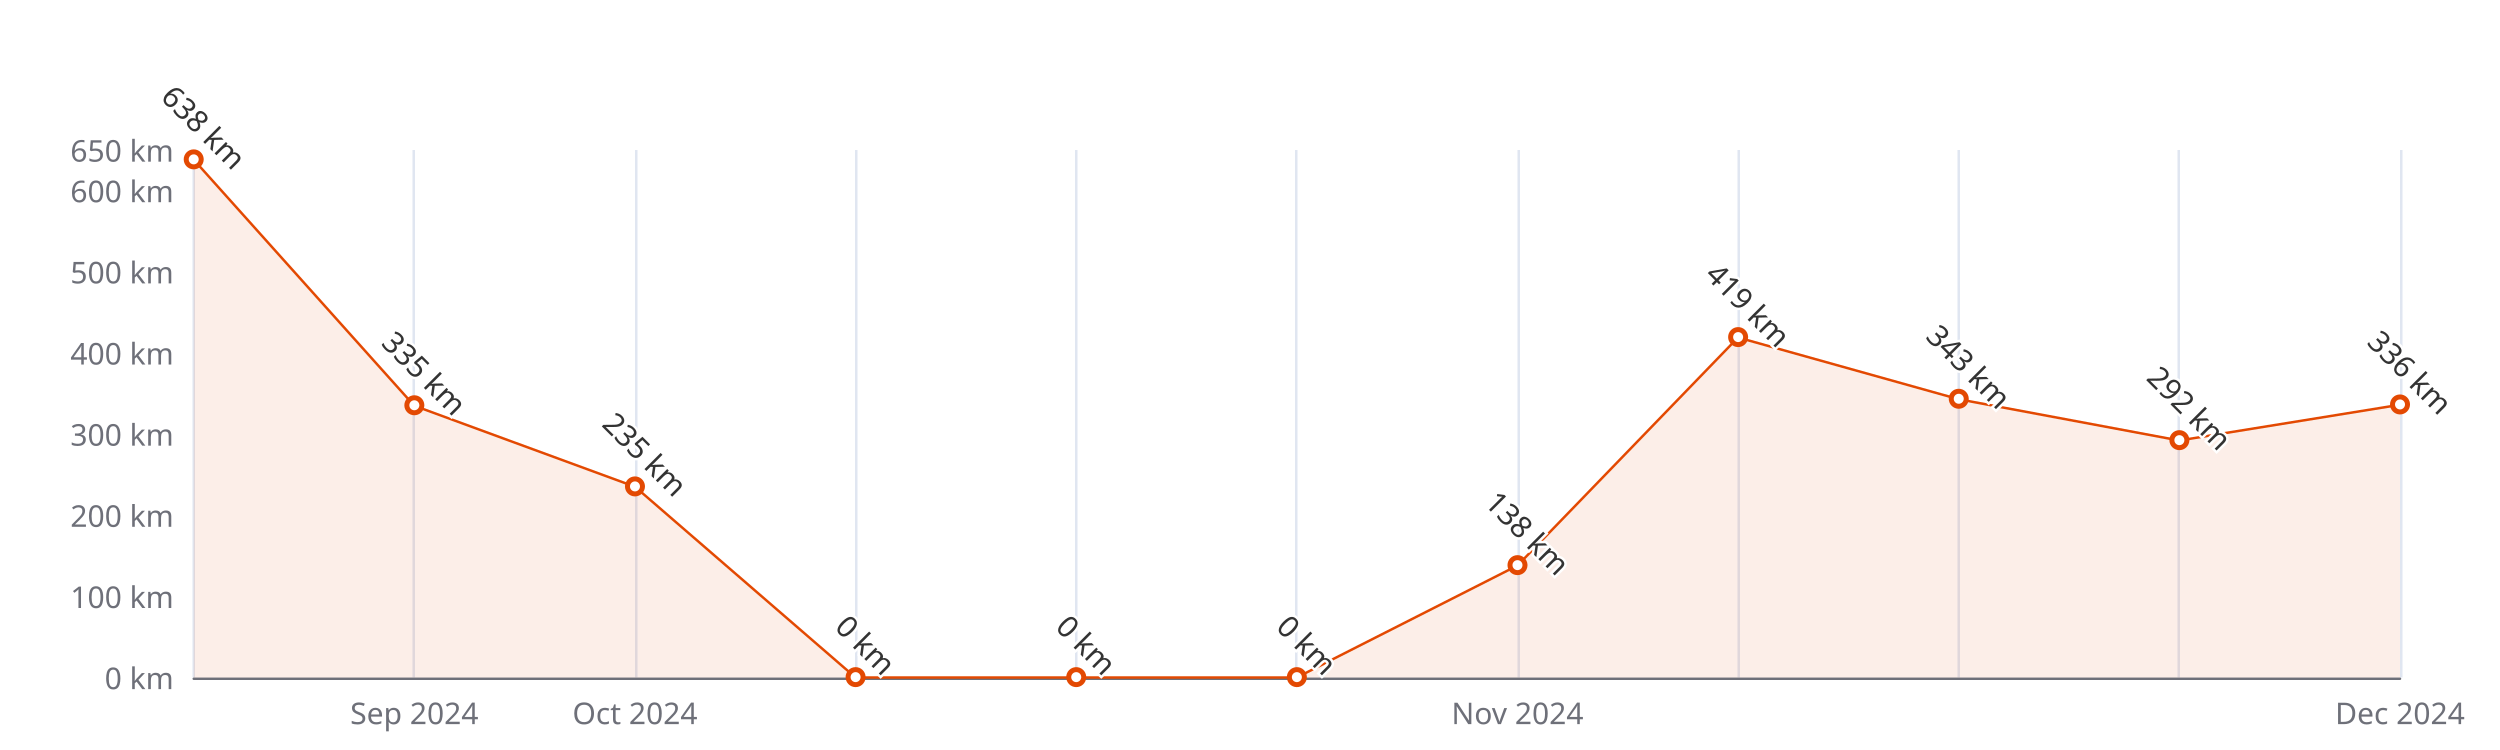
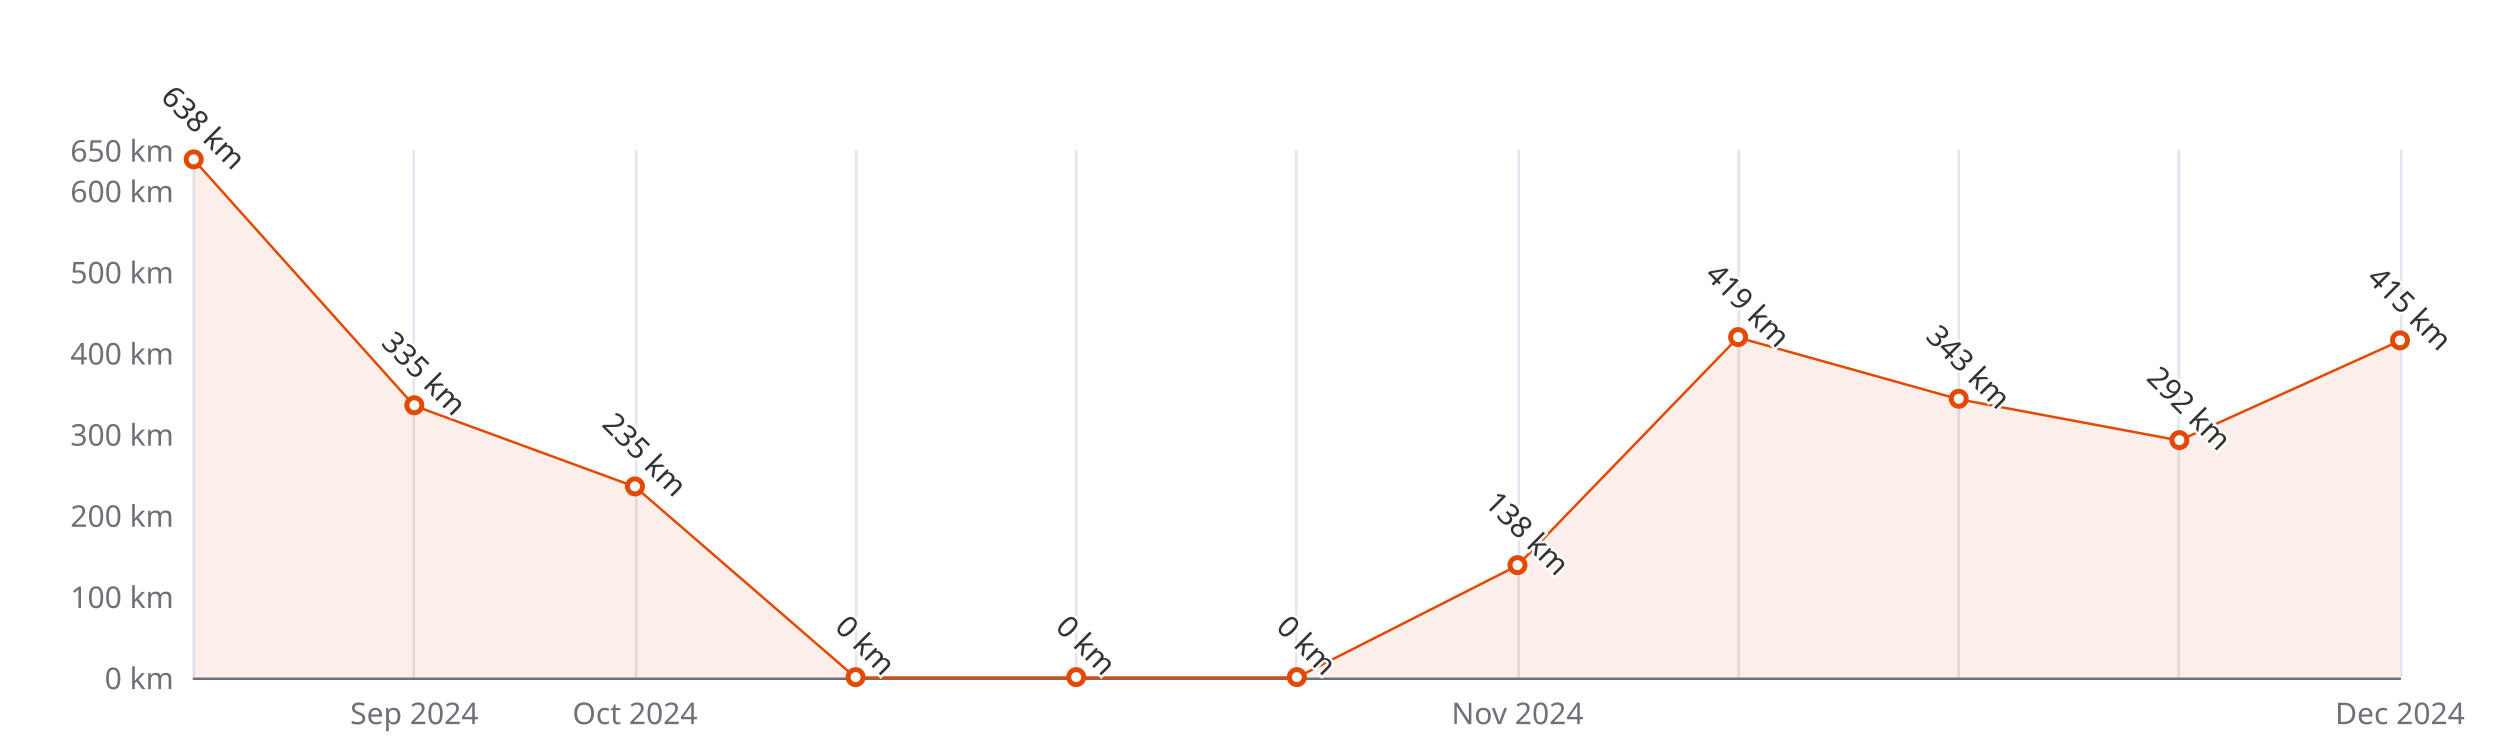
<svg xmlns="http://www.w3.org/2000/svg" width="1000" height="300" version="1.1" baseProfile="full" viewBox="0 0 1000 300">
  <rect width="1000" height="300" x="0" y="0" id="0" fill="#ffffff" />
  <path d="M77.5 60L77.5 271" fill="none" stroke="#E0E6F1" />
  <path d="M165.5 60L165.5 271" fill="none" stroke="#E0E6F1" />
  <path d="M254.5 60L254.5 271" fill="none" stroke="#E0E6F1" />
  <path d="M342.5 60L342.5 271" fill="none" stroke="#E0E6F1" />
  <path d="M430.5 60L430.5 271" fill="none" stroke="#E0E6F1" />
  <path d="M518.5 60L518.5 271" fill="none" stroke="#E0E6F1" />
  <path d="M607.5 60L607.5 271" fill="none" stroke="#E0E6F1" />
  <path d="M695.5 60L695.5 271" fill="none" stroke="#E0E6F1" />
  <path d="M783.5 60L783.5 271" fill="none" stroke="#E0E6F1" />
  <path d="M871.5 60L871.5 271" fill="none" stroke="#E0E6F1" />
  <path d="M960.5 60L960.5 271" fill="none" stroke="#E0E6F1" />
  <path d="M77.5 271.5L960 271.5" fill="none" stroke="#6E7079" stroke-linecap="round" />
  <text dominant-baseline="central" text-anchor="end" style="font-size:12px;font-family:sans-serif;" xml:space="preserve" transform="translate(69.48 271)" fill="#6E7079">0 km</text>
  <text dominant-baseline="central" text-anchor="end" style="font-size:12px;font-family:sans-serif;" xml:space="preserve" transform="translate(69.48 238.5385)" fill="#6E7079">100 km</text>
  <text dominant-baseline="central" text-anchor="end" style="font-size:12px;font-family:sans-serif;" xml:space="preserve" transform="translate(69.48 206.0769)" fill="#6E7079">200 km</text>
  <text dominant-baseline="central" text-anchor="end" style="font-size:12px;font-family:sans-serif;" xml:space="preserve" transform="translate(69.48 173.6154)" fill="#6E7079">300 km</text>
  <text dominant-baseline="central" text-anchor="end" style="font-size:12px;font-family:sans-serif;" xml:space="preserve" transform="translate(69.48 141.1538)" fill="#6E7079">400 km</text>
  <text dominant-baseline="central" text-anchor="end" style="font-size:12px;font-family:sans-serif;" xml:space="preserve" transform="translate(69.48 108.6923)" fill="#6E7079">500 km</text>
  <text dominant-baseline="central" text-anchor="end" style="font-size:12px;font-family:sans-serif;" xml:space="preserve" transform="translate(69.48 76.2308)" fill="#6E7079">600 km</text>
  <text dominant-baseline="central" text-anchor="end" style="font-size:12px;font-family:sans-serif;" xml:space="preserve" transform="translate(69.48 60)" fill="#6E7079">650 km</text>
  <text dominant-baseline="central" text-anchor="middle" style="font-size:12px;font-family:sans-serif;" xml:space="preserve" y="6" transform="translate(165.732 279)" fill="#6E7079">Sep 2024</text>
  <text dominant-baseline="central" text-anchor="middle" style="font-size:12px;font-family:sans-serif;" xml:space="preserve" y="6" transform="translate(253.984 279)" fill="#6E7079">Oct 2024</text>
  <text dominant-baseline="central" text-anchor="middle" style="font-size:12px;font-family:sans-serif;" xml:space="preserve" y="6" transform="translate(606.992 279)" fill="#6E7079">Nov 2024</text>
  <text dominant-baseline="central" text-anchor="middle" style="font-size:12px;font-family:sans-serif;" xml:space="preserve" y="6" transform="translate(960 279)" fill="#6E7079">Dec 2024</text>
  <g clip-path="url(#zr5-c0)">
-     <path d="M77.5 63.9L165.7 162.3L254 194.7L342.2 271L430.5 271L518.7 271L607 226.2L695.2 135L783.5 159.7L871.7 176.2L960 161.9L960 271L871.7 271L783.5 271L695.2 271L607 271L518.7 271L430.5 271L342.2 271L254 271L165.7 271L77.5 271Z" fill="rgb(227,73,2)" fill-opacity="0.09" />
-     <path d="M77.5 63.9L165.7 162.3L254 194.7L342.2 271L430.5 271L518.7 271L607 226.2L695.2 135L783.5 159.7L871.7 176.2L960 161.9" fill="none" stroke="#E34902" stroke-linejoin="bevel" />
+     <path d="M77.5 63.9L165.7 162.3L254 194.7L342.2 271L430.5 271L518.7 271L607 226.2L695.2 135L783.5 159.7L871.7 176.2L960 136.3L960 271L871.7 271L783.5 271L695.2 271L607 271L518.7 271L430.5 271L342.2 271L254 271L165.7 271L77.5 271Z" fill="rgb(227,73,2)" fill-opacity="0.09" />
+     <path d="M77.5 63.9L165.7 162.3L254 194.7L342.2 271L430.5 271L518.7 271L607 226.2L695.2 135L783.5 159.7L871.7 176.2L960 136.3" fill="none" stroke="#E34902" stroke-linejoin="bevel" />
  </g>
  <path d="M1 0A1 1 0 1 1 1 -0.1A1 1 0 0 1 1 0" transform="matrix(3,0,0,3,77.48,63.8954)" fill="#fff" stroke="#E34902" stroke-width="0.667" />
  <path d="M1 0A1 1 0 1 1 1 -0.1A1 1 0 0 1 1 0" transform="matrix(3,0,0,3,165.732,162.2538)" fill="#fff" stroke="#E34902" stroke-width="0.667" />
  <path d="M1 0A1 1 0 1 1 1 -0.1A1 1 0 0 1 1 0" transform="matrix(3,0,0,3,253.984,194.7154)" fill="#fff" stroke="#E34902" stroke-width="0.667" />
  <path d="M1 0A1 1 0 1 1 1 -0.1A1 1 0 0 1 1 0" transform="matrix(3,0,0,3,342.236,271)" fill="#fff" stroke="#E34902" stroke-width="0.667" />
  <path d="M1 0A1 1 0 1 1 1 -0.1A1 1 0 0 1 1 0" transform="matrix(3,0,0,3,430.488,271)" fill="#fff" stroke="#E34902" stroke-width="0.667" />
  <path d="M1 0A1 1 0 1 1 1 -0.1A1 1 0 0 1 1 0" transform="matrix(3,0,0,3,518.74,271)" fill="#fff" stroke="#E34902" stroke-width="0.667" />
  <path d="M1 0A1 1 0 1 1 1 -0.1A1 1 0 0 1 1 0" transform="matrix(3,0,0,3,606.992,226.2031)" fill="#fff" stroke="#E34902" stroke-width="0.667" />
  <path d="M1 0A1 1 0 1 1 1 -0.1A1 1 0 0 1 1 0" transform="matrix(3,0,0,3,695.244,134.9862)" fill="#fff" stroke="#E34902" stroke-width="0.667" />
  <path d="M1 0A1 1 0 1 1 1 -0.1A1 1 0 0 1 1 0" transform="matrix(3,0,0,3,783.496,159.6569)" fill="#fff" stroke="#E34902" stroke-width="0.667" />
  <path d="M1 0A1 1 0 1 1 1 -0.1A1 1 0 0 1 1 0" transform="matrix(3,0,0,3,871.748,176.2123)" fill="#fff" stroke="#E34902" stroke-width="0.667" />
-   <path d="M1 0A1 1 0 1 1 1 -0.1A1 1 0 0 1 1 0" transform="matrix(3,0,0,3,960,161.9292)" fill="#fff" stroke="#E34902" stroke-width="0.667" />
+   <path d="M1 0A1 1 0 1 1 1 -0.1A1 1 0 0 1 1 0" transform="matrix(3,0,0,3,960,136.2846)" fill="#fff" stroke="#E34902" stroke-width="0.667" />
  <text dominant-baseline="central" text-anchor="middle" style="font-size:12px;font-family:sans-serif;" xml:space="preserve" y="-6" transform="matrix(0.707,0.707,-0.707,0.707,77.48,54.8954)" fill="#333" stroke="rgb(255,255,255)" stroke-width="2" paint-order="stroke" stroke-miterlimit="2">638 km</text>
  <text dominant-baseline="central" text-anchor="middle" style="font-size:12px;font-family:sans-serif;" xml:space="preserve" y="-6" transform="matrix(0.707,0.707,-0.707,0.707,165.732,153.2538)" fill="#333" stroke="rgb(255,255,255)" stroke-width="2" paint-order="stroke" stroke-miterlimit="2">335 km</text>
  <text dominant-baseline="central" text-anchor="middle" style="font-size:12px;font-family:sans-serif;" xml:space="preserve" y="-6" transform="matrix(0.707,0.707,-0.707,0.707,253.984,185.7154)" fill="#333" stroke="rgb(255,255,255)" stroke-width="2" paint-order="stroke" stroke-miterlimit="2">235 km</text>
  <text dominant-baseline="central" text-anchor="middle" style="font-size:12px;font-family:sans-serif;" xml:space="preserve" y="-6" transform="matrix(0.707,0.707,-0.707,0.707,342.236,262)" fill="#333" stroke="rgb(255,255,255)" stroke-width="2" paint-order="stroke" stroke-miterlimit="2">0 km</text>
  <text dominant-baseline="central" text-anchor="middle" style="font-size:12px;font-family:sans-serif;" xml:space="preserve" y="-6" transform="matrix(0.707,0.707,-0.707,0.707,430.488,262)" fill="#333" stroke="rgb(255,255,255)" stroke-width="2" paint-order="stroke" stroke-miterlimit="2">0 km</text>
  <text dominant-baseline="central" text-anchor="middle" style="font-size:12px;font-family:sans-serif;" xml:space="preserve" y="-6" transform="matrix(0.707,0.707,-0.707,0.707,518.74,262)" fill="#333" stroke="rgb(255,255,255)" stroke-width="2" paint-order="stroke" stroke-miterlimit="2">0 km</text>
  <text dominant-baseline="central" text-anchor="middle" style="font-size:12px;font-family:sans-serif;" xml:space="preserve" y="-6" transform="matrix(0.707,0.707,-0.707,0.707,606.992,217.2031)" fill="#333" stroke="rgb(255,255,255)" stroke-width="2" paint-order="stroke" stroke-miterlimit="2">138 km</text>
  <text dominant-baseline="central" text-anchor="middle" style="font-size:12px;font-family:sans-serif;" xml:space="preserve" y="-6" transform="matrix(0.707,0.707,-0.707,0.707,695.244,125.9862)" fill="#333" stroke="rgb(255,255,255)" stroke-width="2" paint-order="stroke" stroke-miterlimit="2">419 km</text>
  <text dominant-baseline="central" text-anchor="middle" style="font-size:12px;font-family:sans-serif;" xml:space="preserve" y="-6" transform="matrix(0.707,0.707,-0.707,0.707,783.496,150.6569)" fill="#333" stroke="rgb(255,255,255)" stroke-width="2" paint-order="stroke" stroke-miterlimit="2">343 km</text>
  <text dominant-baseline="central" text-anchor="middle" style="font-size:12px;font-family:sans-serif;" xml:space="preserve" y="-6" transform="matrix(0.707,0.707,-0.707,0.707,871.748,167.2123)" fill="#333" stroke="rgb(255,255,255)" stroke-width="2" paint-order="stroke" stroke-miterlimit="2">292 km</text>
-   <text dominant-baseline="central" text-anchor="middle" style="font-size:12px;font-family:sans-serif;" xml:space="preserve" y="-6" transform="matrix(0.707,0.707,-0.707,0.707,960,152.9292)" fill="#333" stroke="rgb(255,255,255)" stroke-width="2" paint-order="stroke" stroke-miterlimit="2">336 km</text>
+   <text dominant-baseline="central" text-anchor="middle" style="font-size:12px;font-family:sans-serif;" xml:space="preserve" y="-6" transform="matrix(0.707,0.707,-0.707,0.707,960,127.2846)" fill="#333" stroke="rgb(255,255,255)" stroke-width="2" paint-order="stroke" stroke-miterlimit="2">415 km</text>
  <defs>
    <clipPath id="zr5-c0">
      <path d="M76 59.5l884 0l0 212l-884 0Z" fill="#000" />
    </clipPath>
  </defs>
</svg>
